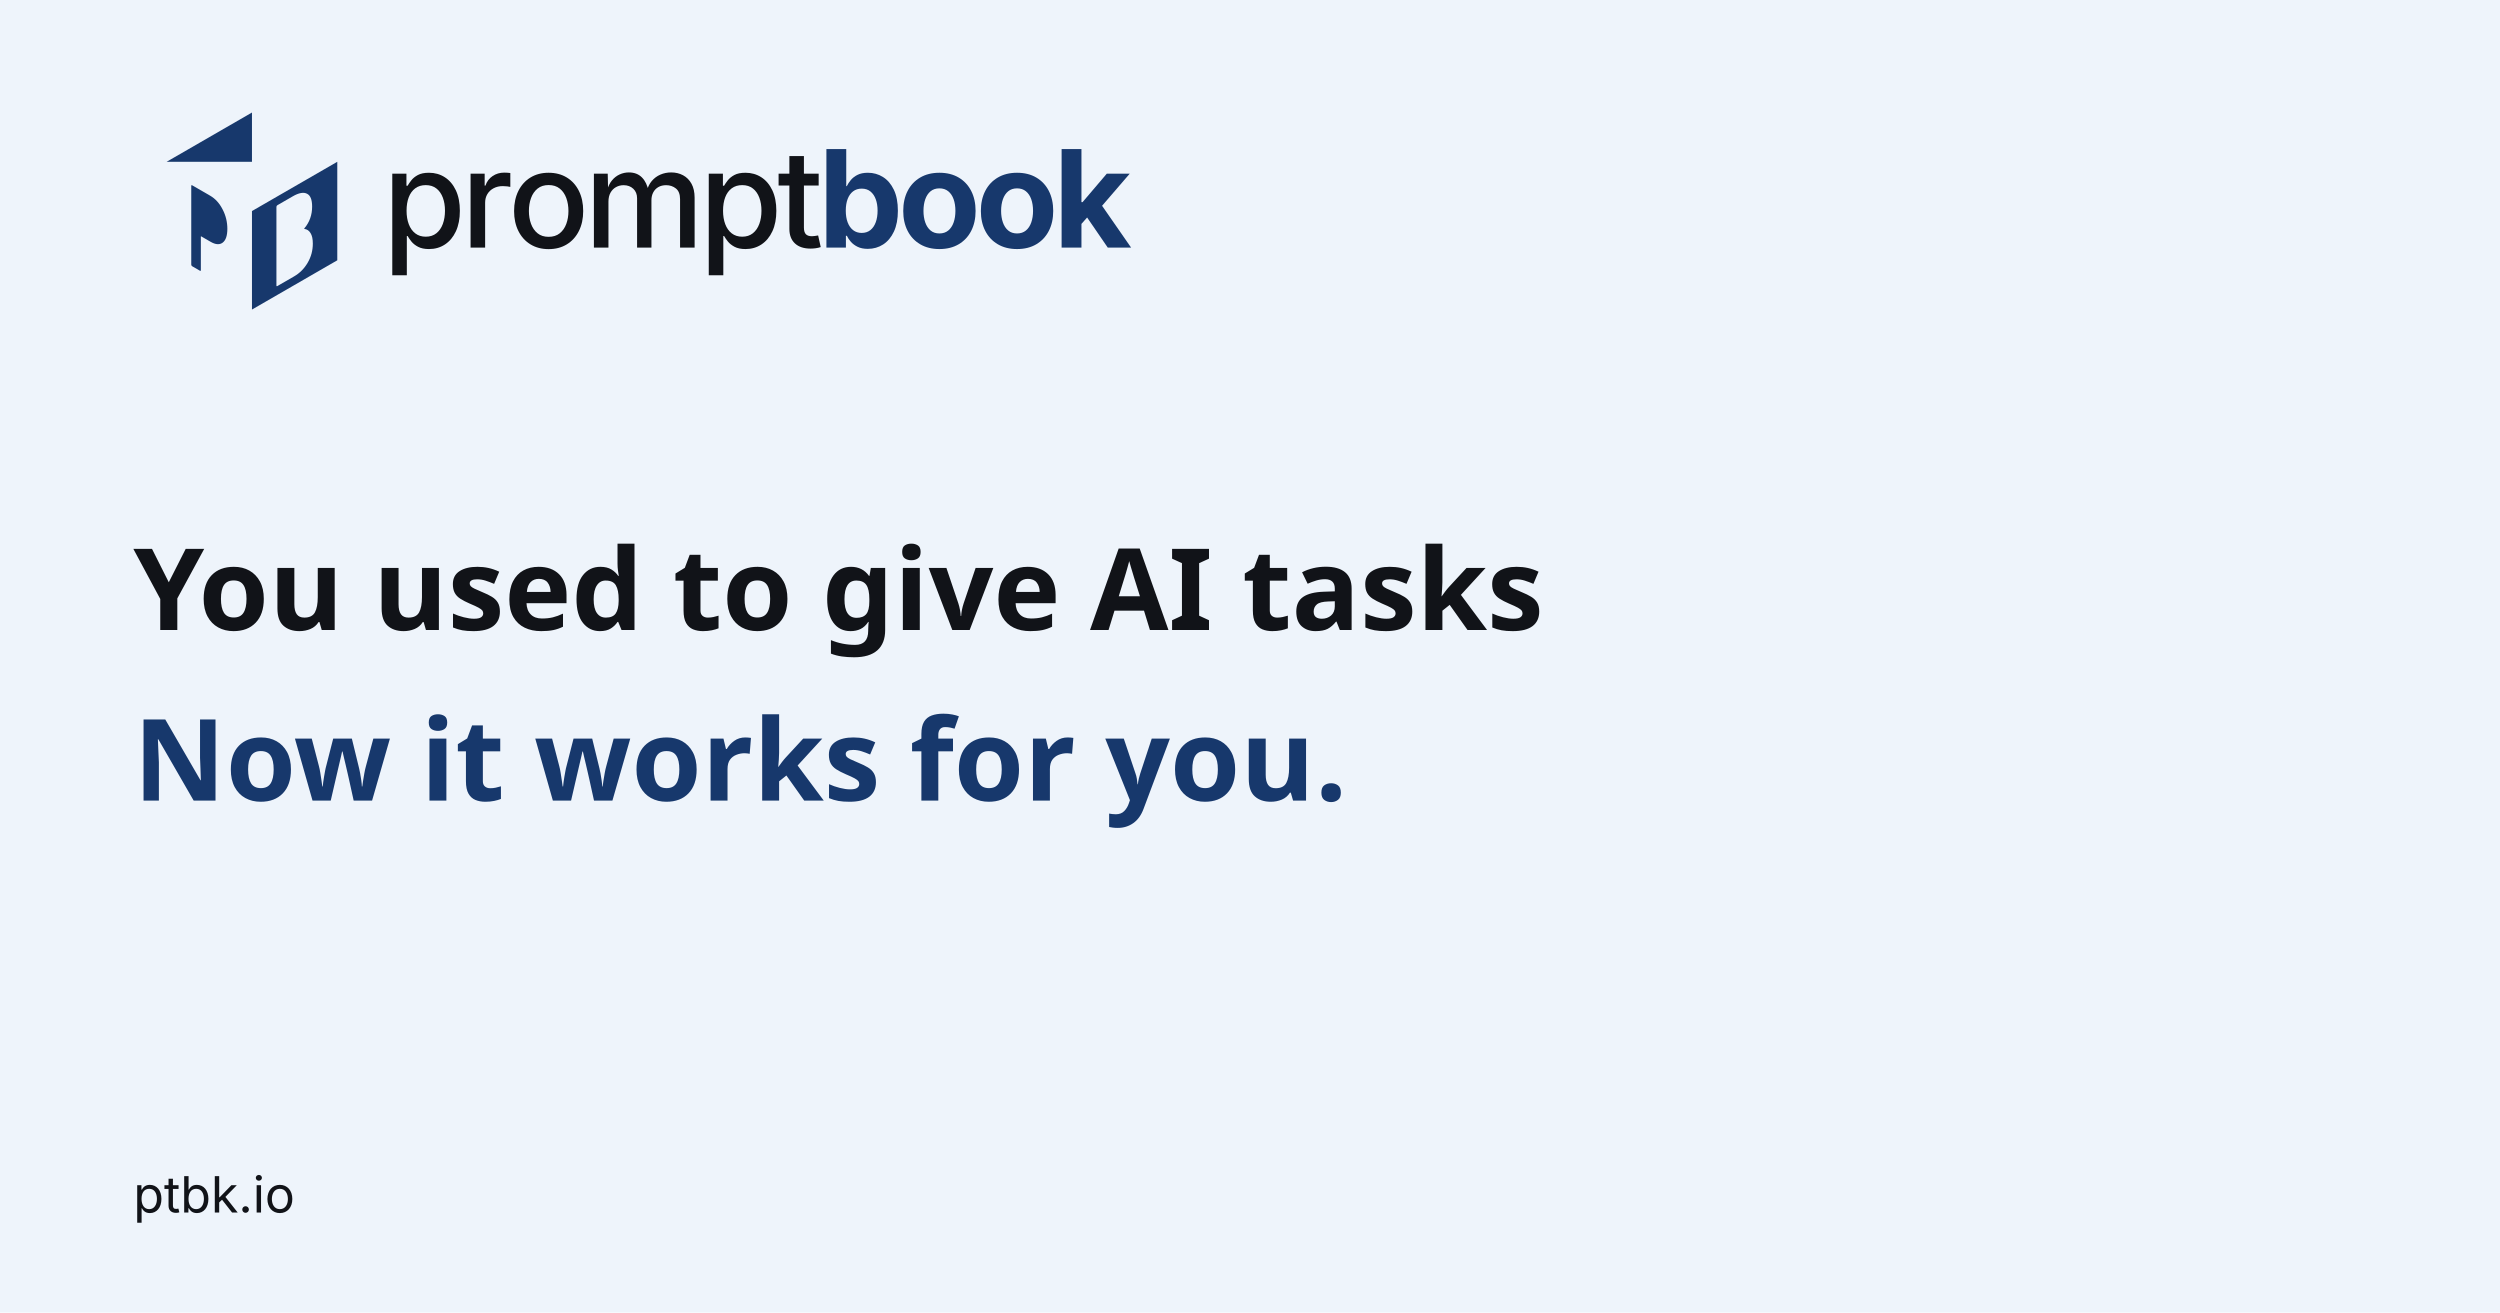
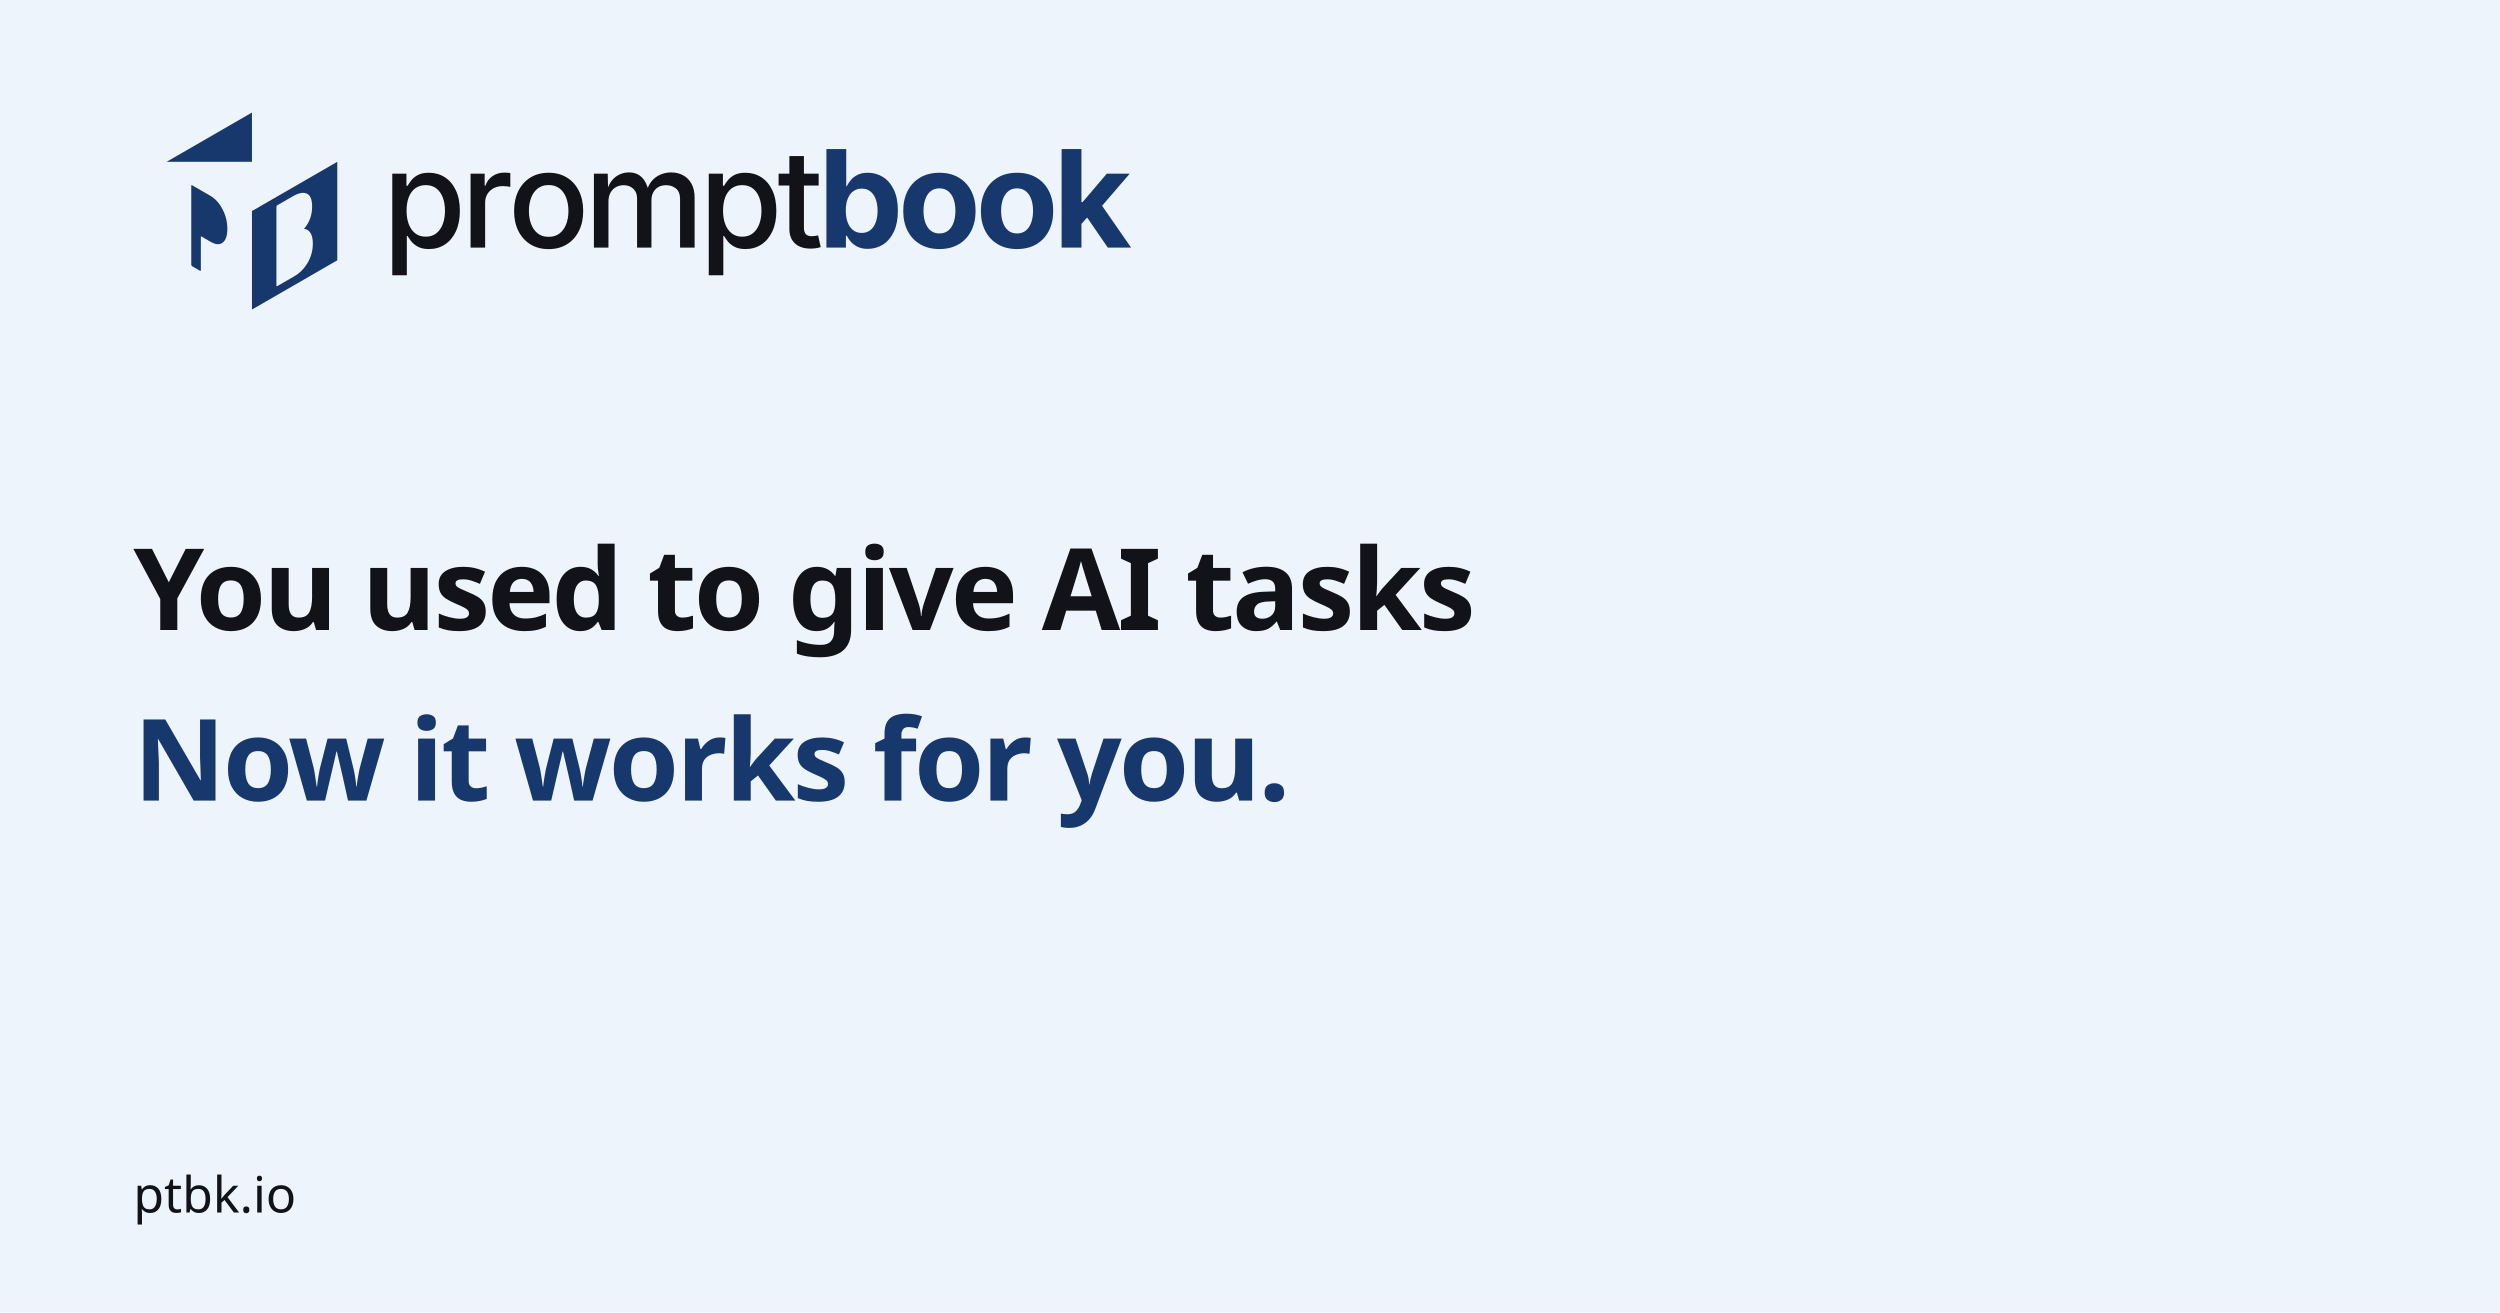
<svg xmlns="http://www.w3.org/2000/svg" width="1200" height="630" viewBox="0 0 1200 630" role="img">
  <rect width="1200" height="630" fill="#EEF4FB" />
  <g transform="translate(64 48) scale(.65)">
    <g transform="translate(10 4.395833) scale(1.212565)">
      <path fill="#17386C" transform="matrix(0.992349 0.572933 -0.992349 0.572933 -100.273 -96.45293)" d="M 170.435,57.258 V 4.896 l 26.181,26.181 v 0 z" />
      <path fill="#17386C" transform="matrix(0.992349 0.572933 0 1.145866 -157.0928 -136.5028)" d="m 197.138,68.251 c 3.15,0 5.687,1.146 7.61,3.437 1.964,2.25 2.946,5.217 2.946,8.899 0,3.601 -0.941,6.505 -2.823,8.715 -1.882,2.209 -4.357,3.314 -7.426,3.314 h -5.769 c -0.164,0 -0.245,0.082 -0.245,0.245 V 110.659 c 0,0.409 -0.205,0.614 -0.614,0.614 h -4.664 c -0.409,0 -0.614,-0.205 -0.614,-0.614 V 68.864 c 0,-0.409 0.205,-0.614 0.614,-0.614 z" />
      <path fill="#17386C" transform="matrix(0.9923484 -0.5729326 0 1.145865 -167.4698 124.8194)" d="m 233.255,63.55 v 52.362 h 52.362 V 63.55 Z m 15.625,4.7 h 9.39 c 3.723,0 6.629,0.982 8.715,2.946 2.128,1.923 3.191,4.746 3.191,8.469 0,4.419 -1.575,7.467 -4.726,9.145 -0.205,0.123 -0.225,0.225 -0.061,0.306 1.637,0.982 2.905,2.353 3.805,4.112 0.941,1.759 1.411,3.846 1.411,6.26 h 5.2e-4 c 0,3.723 -1.064,6.608 -3.192,8.654 -2.087,2.046 -4.848,3.069 -8.285,3.069 h -10.249 c -0.409,0 -0.613,-0.205 -0.613,-0.614 V 68.864 c 0,-0.409 0.204,-0.614 0.613,-0.614 z" />
    </g>
    <path fill="#111318" transform="translate(184 109) scale(0.04882812 -0.04882812)" d="M148 -418V1118H362V936H380Q400 971 435.5 1017.0Q471 1063 534.5 1097.5Q598 1132 703 1132Q837 1132 942.5 1064.0Q1048 996 1109.0 867.0Q1170 738 1170 556Q1170 376 1110.0 246.5Q1050 117 944.5 47.5Q839 -22 703 -22Q602 -22 537.5 12.5Q473 47 436.5 93.0Q400 139 380 175H368V-418ZM654 165Q750 165 815.0 217.0Q880 269 912.5 358.0Q945 447 945 558Q945 668 912.5 755.5Q880 843 815.5 894.0Q751 945 654 945Q560 945 495.0 896.5Q430 848 397.0 761.5Q364 675 364 558Q364 442 397.5 353.5Q431 265 496.0 215.0Q561 165 654 165Z" />
    <path fill="#111318" transform="translate(241.8164 109) scale(0.04882812 -0.04882812)" d="M148 0V1118H361V938H373Q404 1030 481.0 1082.0Q558 1134 656 1134Q677 1134 704.0 1132.5Q731 1131 749 1128V918Q737 922 703.0 926.0Q669 930 634 930Q558 930 497.0 898.0Q436 866 402.0 809.5Q368 753 368 679V0Z" />
    <path fill="#111318" transform="translate(276.4883 109) scale(0.04882812 -0.04882812)" d="M618 -23Q461 -23 343.5 49.0Q226 121 161.0 251.0Q96 381 96 553Q96 727 161.0 857.5Q226 988 343.5 1060.0Q461 1132 618 1132Q776 1132 893.5 1060.0Q1011 988 1076.0 857.5Q1141 727 1141 553Q1141 381 1076.0 251.0Q1011 121 893.5 49.0Q776 -23 618 -23ZM618 163Q720 163 786.5 216.5Q853 270 885.5 358.5Q918 447 918 553Q918 660 885.5 749.5Q853 839 786.5 892.5Q720 946 618 946Q517 946 451.0 892.5Q385 839 352.5 750.0Q320 661 320 553Q320 447 352.5 358.5Q385 270 451.0 216.5Q517 163 618 163Z" />
    <path fill="#111318" transform="translate(332.8887 109) scale(0.04882812 -0.04882812)" d="M148 0V1118H357L363 859H346Q370 954 420.0 1015.0Q470 1076 537.0 1106.5Q604 1137 677 1137Q799 1137 874.0 1061.5Q949 986 975 851H947Q969 943 1023.0 1007.0Q1077 1071 1153.5 1104.0Q1230 1137 1317 1137Q1416 1137 1496.5 1094.0Q1577 1051 1624.0 966.0Q1671 881 1671 754V0H1451V732Q1451 844 1388.5 894.0Q1326 944 1241 944Q1172 944 1122.0 915.0Q1072 886 1045.0 834.5Q1018 783 1018 716V0H801V746Q801 836 743.5 890.0Q686 944 597 944Q536 944 483.5 915.5Q431 887 399.5 831.5Q368 776 368 695V0Z" />
    <path fill="#111318" transform="translate(417.707 109) scale(0.04882812 -0.04882812)" d="M148 -418V1118H362V936H380Q400 971 435.5 1017.0Q471 1063 534.5 1097.5Q598 1132 703 1132Q837 1132 942.5 1064.0Q1048 996 1109.0 867.0Q1170 738 1170 556Q1170 376 1110.0 246.5Q1050 117 944.5 47.5Q839 -22 703 -22Q602 -22 537.5 12.5Q473 47 436.5 93.0Q400 139 380 175H368V-418ZM654 165Q750 165 815.0 217.0Q880 269 912.5 358.0Q945 447 945 558Q945 668 912.5 755.5Q880 843 815.5 894.0Q751 945 654 945Q560 945 495.0 896.5Q430 848 397.0 761.5Q364 675 364 558Q364 442 397.5 353.5Q431 265 496.0 215.0Q561 165 654 165Z" />
    <path fill="#111318" transform="translate(475.5234 109) scale(0.04882812 -0.04882812)" d="M626 1118V939H20V1118ZM183 1384H403V302Q403 235 431.5 203.5Q460 172 525 172Q542 172 570.0 176.0Q598 180 618 184L657 8Q622 -4 582.0 -9.5Q542 -15 503 -15Q351 -15 267.0 63.5Q183 142 183 284Z" />
    <path fill="#17386C" transform="translate(505.5566 109) scale(0.04882812 -0.04882812)" d="M754 -19Q663 -19 600.0 12.0Q537 43 497.5 88.5Q458 134 437 179H423V0H128V1490H428V930H437Q458 974 496.5 1021.0Q535 1068 598.0 1100.0Q661 1132 756 1132Q880 1132 983.0 1068.0Q1086 1004 1147.5 876.0Q1209 748 1209 557Q1209 371 1149.0 242.5Q1089 114 986.0 47.5Q883 -19 754 -19ZM662 222Q740 222 793.5 265.0Q847 308 874.5 384.0Q902 460 902 558Q902 656 874.5 731.0Q847 806 794.0 849.0Q741 892 662 892Q585 892 531.0 850.5Q477 809 449.0 734.5Q421 660 421 558Q421 457 449.5 381.5Q478 306 532.0 264.0Q586 222 662 222Z" />
    <path fill="#17386C" transform="translate(564.5938 109) scale(0.04882812 -0.04882812)" d="M628 -22Q460 -22 337.0 50.5Q214 123 147.5 252.5Q81 382 81 554Q81 728 147.5 857.5Q214 987 337.0 1059.5Q460 1132 628 1132Q797 1132 919.5 1059.5Q1042 987 1108.5 857.5Q1175 728 1175 554Q1175 382 1108.5 252.5Q1042 123 919.5 50.5Q797 -22 628 -22ZM628 214Q708 214 762.0 258.5Q816 303 843.0 380.5Q870 458 870 555Q870 654 843.0 731.0Q816 808 762.0 852.0Q708 896 628 896Q548 896 494.5 852.0Q441 808 414.0 731.0Q387 654 387 555Q387 458 414.0 380.5Q441 303 494.5 258.5Q548 214 628 214Z" />
    <path fill="#17386C" transform="translate(621.9219 109) scale(0.04882812 -0.04882812)" d="M628 -22Q460 -22 337.0 50.5Q214 123 147.5 252.5Q81 382 81 554Q81 728 147.5 857.5Q214 987 337.0 1059.5Q460 1132 628 1132Q797 1132 919.5 1059.5Q1042 987 1108.5 857.5Q1175 728 1175 554Q1175 382 1108.5 252.5Q1042 123 919.5 50.5Q797 -22 628 -22ZM628 214Q708 214 762.0 258.5Q816 303 843.0 380.5Q870 458 870 555Q870 654 843.0 731.0Q816 808 762.0 852.0Q708 896 628 896Q548 896 494.5 852.0Q441 808 414.0 731.0Q387 654 387 555Q387 458 414.0 380.5Q441 303 494.5 258.5Q548 214 628 214Z" />
    <path fill="#17386C" transform="translate(679.25 109) scale(0.04882812 -0.04882812)" d="M400 327V688H445L811 1118H1158L675 557H604ZM128 0V1490H428V0ZM826 0 490 490 691 703 1179 0Z" />
  </g>
-   <g font-family="Outfit, sans-serif" font-size="54.545" font-weight="600" fill="#111318">
+   <g font-family="&quot;Exo 2&quot;, sans-serif" font-size="54.545" font-weight="600" letter-spacing="-.025em" fill="#111318">
    <text x="64" y="302.4">You used to give AI tasks</text>
    <text x="64" y="384.3" fill="#17386C">Now it works for you.</text>
  </g>
-   <text x="64" y="582" font-family="Inter, sans-serif" font-size="24" fill="#111318">ptbk.io</text>
+   <text x="64" y="582" font-family="&quot;Barlow&quot;, sans-serif" font-size="24" fill="#111318">ptbk.io</text>
</svg>
